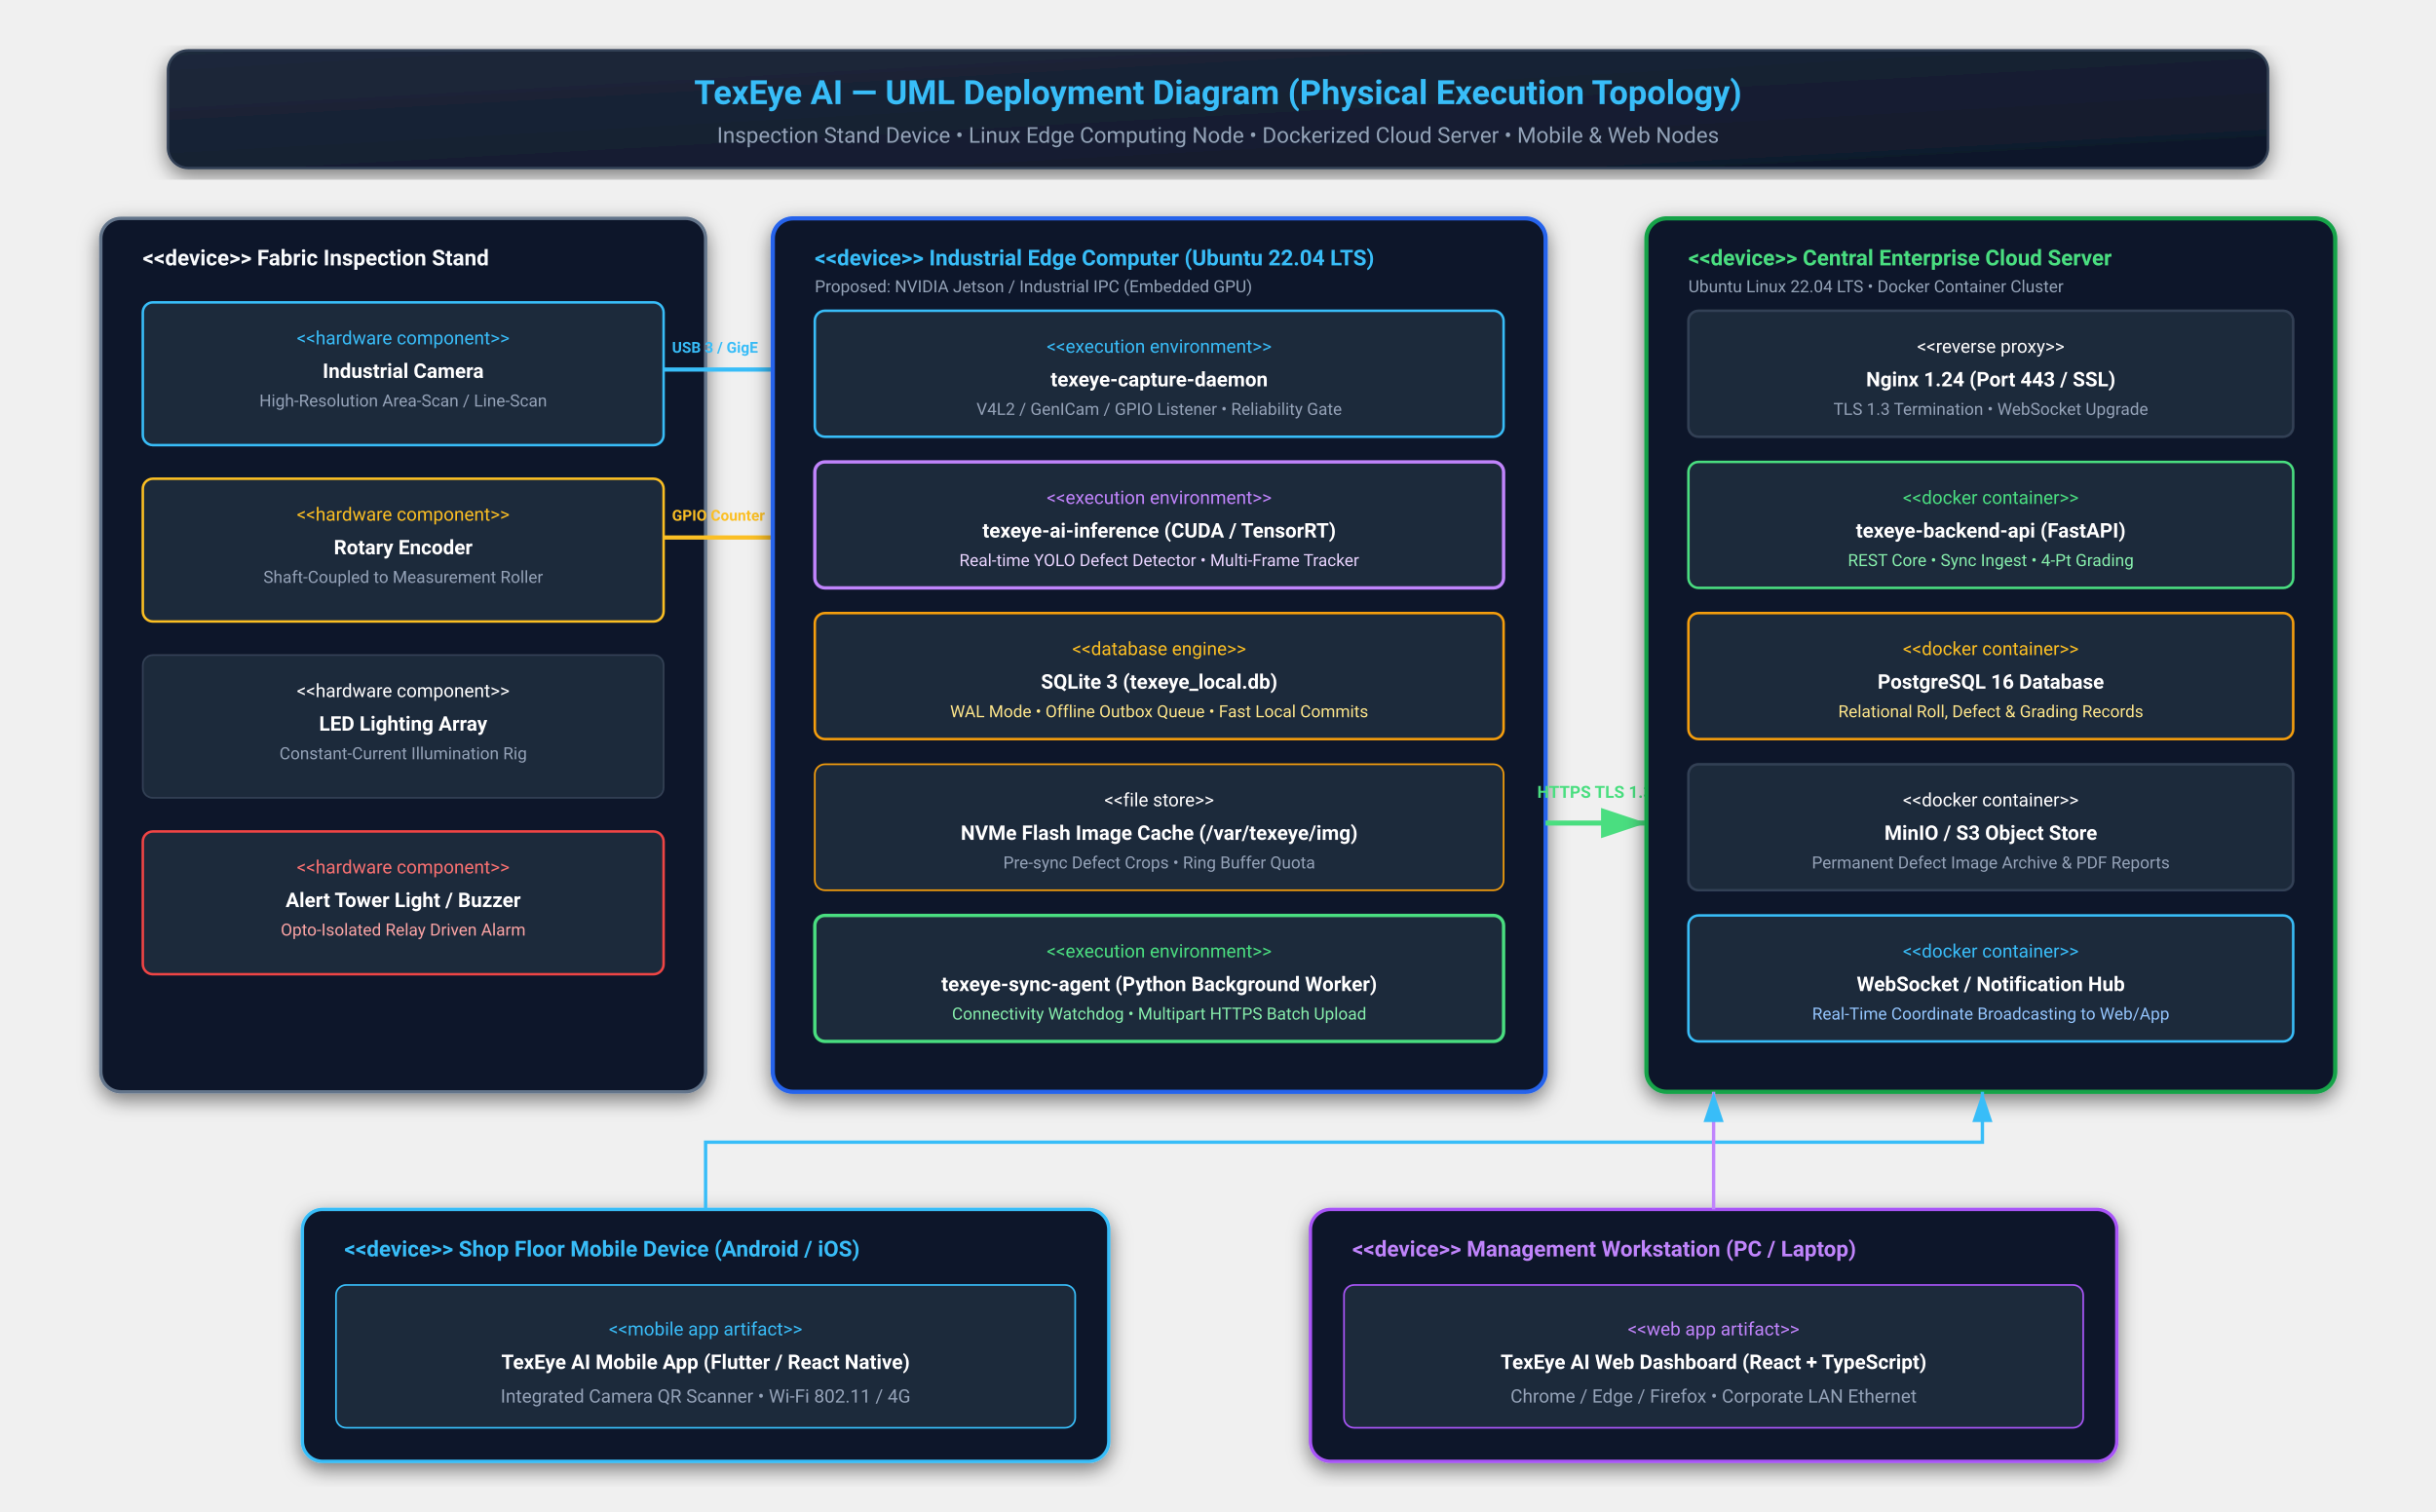
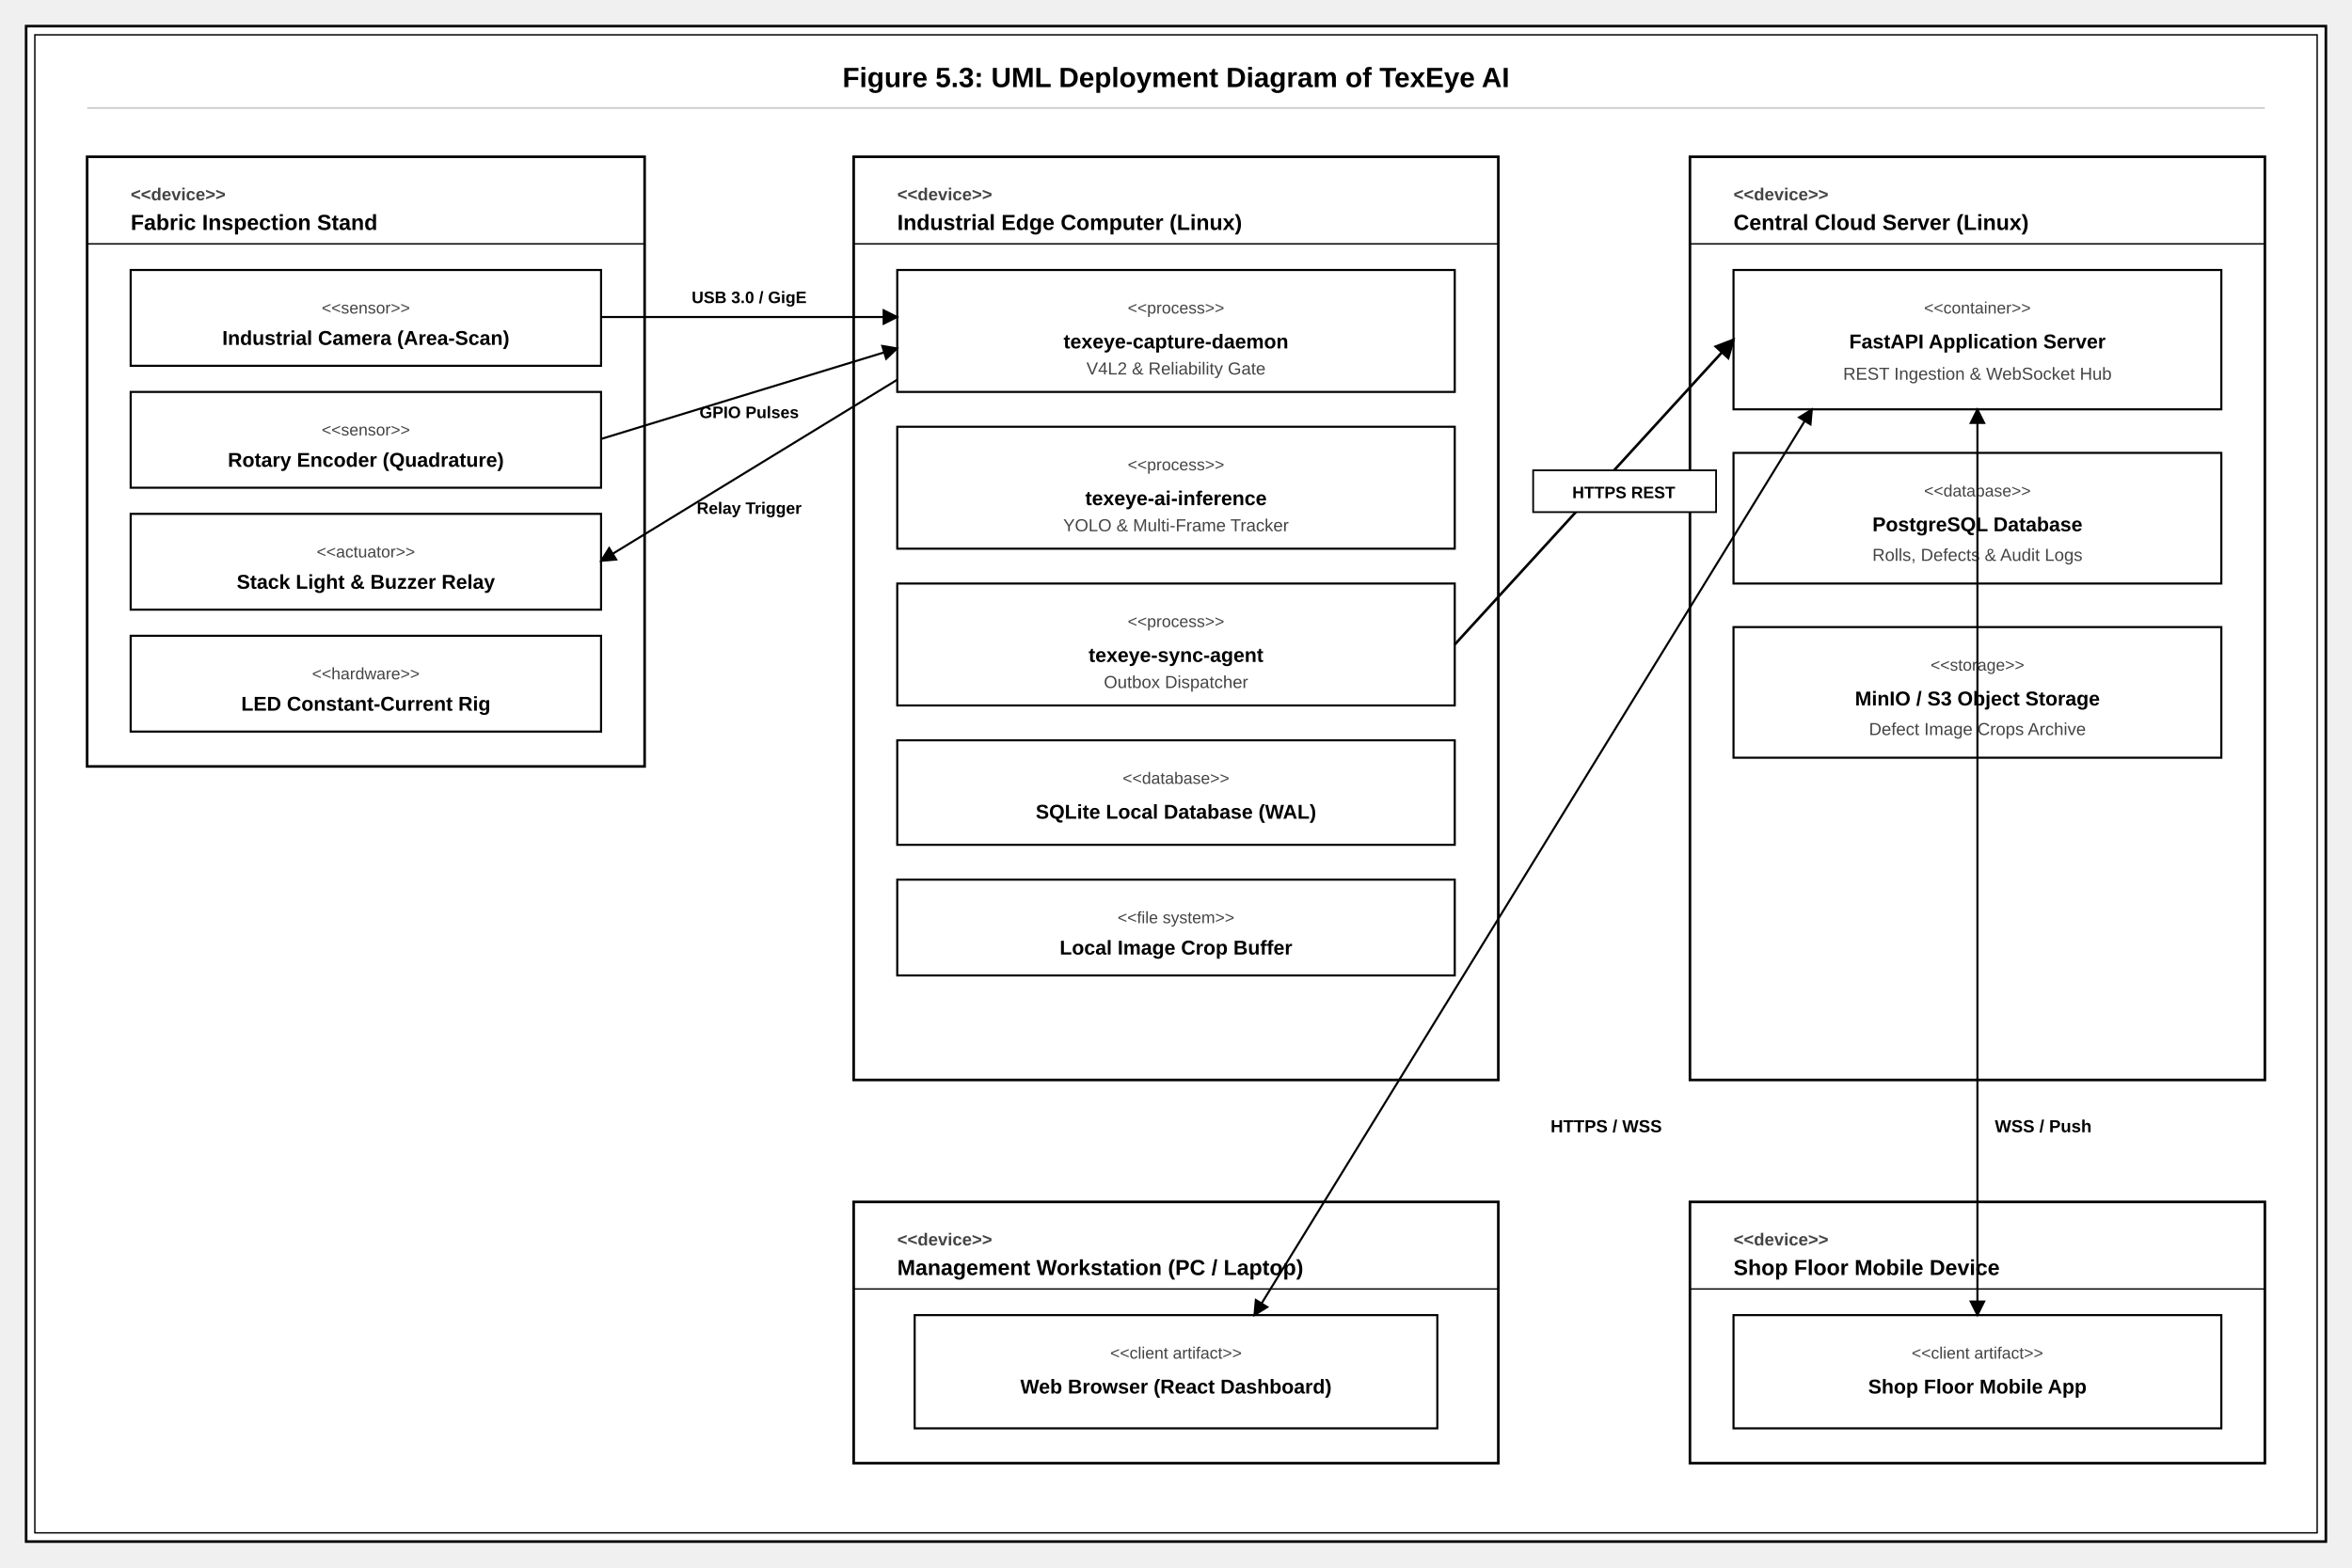
- <svg xmlns="http://www.w3.org/2000/svg" viewBox="0 0 1450 900" width="100%" height="100%" style="background-color: #0b1120; font-family: -apple-system, BlinkMacSystemFont, 'Segoe UI', Roboto, Helvetica, Arial, sans-serif;">
+ <svg xmlns="http://www.w3.org/2000/svg" viewBox="0 0 1350 900" width="100%" height="100%" style="background-color: #ffffff; font-family: Arial, Helvetica, sans-serif;">
  <defs>
-     <linearGradient id="hdr11" x1="0%" y1="0%" x2="100%" y2="100%">
-       <stop offset="0%" stop-color="#1e293b" />
-       <stop offset="100%" stop-color="#0f172a" />
-     </linearGradient>
-     <filter id="sh11" x="-10%" y="-10%" width="120%" height="120%">
-       <feDropShadow dx="0" dy="4" stdDeviation="6" flood-color="#000000" flood-opacity="0.5" />
-     </filter>
-     <marker id="mG11" markerWidth="10" markerHeight="10" refX="9" refY="3" orient="auto">
-       <path d="M0,0 L0,6 L9,3 z" fill="#4ade80" />
+     <marker id="arrow" markerWidth="8" markerHeight="8" refX="7" refY="4" orient="auto">
+       <polygon points="0 0, 8 4, 0 8" fill="#000000" />
    </marker>
-     <marker id="mB11" markerWidth="10" markerHeight="10" refX="9" refY="3" orient="auto">
-       <path d="M0,0 L0,6 L9,3 z" fill="#38bdf8" />
+     <marker id="arrowRev" markerWidth="8" markerHeight="8" refX="1" refY="4" orient="auto">
+       <polygon points="8 0, 0 4, 8 8" fill="#000000" />
    </marker>
  </defs>
-   <g transform="translate(100, 30)" filter="url(#sh11)">
-     <rect width="1250" height="70" rx="12" fill="url(#hdr11)" stroke="#334155" stroke-width="1.5" />
-     <text x="625" y="32" fill="#38bdf8" font-size="20" font-weight="bold" text-anchor="middle">TexEye AI — UML Deployment Diagram (Physical Execution Topology)</text>
-     <text x="625" y="55" fill="#94a3b8" font-size="13" text-anchor="middle">Inspection Stand Device • Linux Edge Computing Node • Dockerized Cloud Server • Mobile &amp; Web Nodes</text>
-   </g>
-   <g transform="translate(60, 130)" filter="url(#sh11)">
-     <rect width="360" height="520" rx="12" fill="#0f172a" stroke="#64748b" stroke-width="2" />
-     <text x="25" y="28" fill="#f8fafc" font-size="13" font-weight="bold">&lt;&lt;device&gt;&gt; Fabric Inspection Stand</text>
-     <rect x="25" y="50" width="310" height="85" rx="6" fill="#1e293b" stroke="#38bdf8" stroke-width="1.5" />
-     <text x="180" y="75" fill="#38bdf8" font-size="11" text-anchor="middle">&lt;&lt;hardware component&gt;&gt;</text>
-     <text x="180" y="95" fill="#ffffff" font-size="12" font-weight="bold" text-anchor="middle">Industrial Camera</text>
-     <text x="180" y="112" fill="#94a3b8" font-size="10" text-anchor="middle">High-Resolution Area-Scan / Line-Scan</text>
-     <rect x="25" y="155" width="310" height="85" rx="6" fill="#1e293b" stroke="#fbbf24" stroke-width="1.5" />
-     <text x="180" y="180" fill="#fbbf24" font-size="11" text-anchor="middle">&lt;&lt;hardware component&gt;&gt;</text>
-     <text x="180" y="200" fill="#ffffff" font-size="12" font-weight="bold" text-anchor="middle">Rotary Encoder</text>
-     <text x="180" y="217" fill="#94a3b8" font-size="10" text-anchor="middle">Shaft-Coupled to Measurement Roller</text>
-     <rect x="25" y="260" width="310" height="85" rx="6" fill="#1e293b" stroke="#334155" stroke-width="1" />
-     <text x="180" y="285" fill="#ffffff" font-size="11" text-anchor="middle">&lt;&lt;hardware component&gt;&gt;</text>
-     <text x="180" y="305" fill="#ffffff" font-size="12" font-weight="bold" text-anchor="middle">LED Lighting Array</text>
-     <text x="180" y="322" fill="#94a3b8" font-size="10" text-anchor="middle">Constant-Current Illumination Rig</text>
-     <rect x="25" y="365" width="310" height="85" rx="6" fill="#1e293b" stroke="#ef4444" stroke-width="1.5" />
-     <text x="180" y="390" fill="#f87171" font-size="11" text-anchor="middle">&lt;&lt;hardware component&gt;&gt;</text>
-     <text x="180" y="410" fill="#ffffff" font-size="12" font-weight="bold" text-anchor="middle">Alert Tower Light / Buzzer</text>
-     <text x="180" y="427" fill="#fca5a5" font-size="10" text-anchor="middle">Opto-Isolated Relay Driven Alarm</text>
-   </g>
-   <path d="M 395 220 L 460 220" stroke="#38bdf8" stroke-width="2.5" fill="none" />
-   <text x="400" y="210" fill="#38bdf8" font-size="9" font-weight="bold">USB 3 / GigE</text>
-   <path d="M 395 320 L 460 320" stroke="#fbbf24" stroke-width="2.5" fill="none" />
-   <text x="400" y="310" fill="#fbbf24" font-size="9" font-weight="bold">GPIO Counter</text>
-   <g transform="translate(460, 130)" filter="url(#sh11)">
-     <rect width="460" height="520" rx="12" fill="#0f172a" stroke="#2563eb" stroke-width="2.5" />
-     <text x="25" y="28" fill="#38bdf8" font-size="13" font-weight="bold">&lt;&lt;device&gt;&gt; Industrial Edge Computer (Ubuntu 22.04 LTS)</text>
-     <text x="25" y="44" fill="#94a3b8" font-size="10">Proposed: NVIDIA Jetson / Industrial IPC (Embedded GPU)</text>
-     <rect x="25" y="55" width="410" height="75" rx="6" fill="#1e293b" stroke="#38bdf8" stroke-width="1.5" />
-     <text x="230" y="80" fill="#38bdf8" font-size="11" text-anchor="middle">&lt;&lt;execution environment&gt;&gt;</text>
-     <text x="230" y="100" fill="#ffffff" font-size="12" font-weight="bold" text-anchor="middle">texeye-capture-daemon</text>
-     <text x="230" y="117" fill="#94a3b8" font-size="10" text-anchor="middle">V4L2 / GenICam / GPIO Listener • Reliability Gate</text>
-     <rect x="25" y="145" width="410" height="75" rx="6" fill="#1e293b" stroke="#c084fc" stroke-width="2" />
-     <text x="230" y="170" fill="#c084fc" font-size="11" text-anchor="middle">&lt;&lt;execution environment&gt;&gt;</text>
-     <text x="230" y="190" fill="#ffffff" font-size="12" font-weight="bold" text-anchor="middle">texeye-ai-inference (CUDA / TensorRT)</text>
-     <text x="230" y="207" fill="#e9d5ff" font-size="10" text-anchor="middle">Real-time YOLO Defect Detector • Multi-Frame Tracker</text>
-     <rect x="25" y="235" width="410" height="75" rx="6" fill="#1e293b" stroke="#f59e0b" stroke-width="1.5" />
-     <text x="230" y="260" fill="#fbbf24" font-size="11" text-anchor="middle">&lt;&lt;database engine&gt;&gt;</text>
-     <text x="230" y="280" fill="#ffffff" font-size="12" font-weight="bold" text-anchor="middle">SQLite 3 (texeye_local.db)</text>
-     <text x="230" y="297" fill="#fde68a" font-size="10" text-anchor="middle">WAL Mode • Offline Outbox Queue • Fast Local Commits</text>
-     <rect x="25" y="325" width="410" height="75" rx="6" fill="#1e293b" stroke="#f59e0b" stroke-width="1" />
-     <text x="230" y="350" fill="#ffffff" font-size="11" text-anchor="middle">&lt;&lt;file store&gt;&gt;</text>
-     <text x="230" y="370" fill="#ffffff" font-size="12" font-weight="bold" text-anchor="middle">NVMe Flash Image Cache (/var/texeye/img)</text>
-     <text x="230" y="387" fill="#94a3b8" font-size="10" text-anchor="middle">Pre-sync Defect Crops • Ring Buffer Quota</text>
-     <rect x="25" y="415" width="410" height="75" rx="6" fill="#1e293b" stroke="#4ade80" stroke-width="2" />
-     <text x="230" y="440" fill="#4ade80" font-size="11" text-anchor="middle">&lt;&lt;execution environment&gt;&gt;</text>
-     <text x="230" y="460" fill="#ffffff" font-size="12" font-weight="bold" text-anchor="middle">texeye-sync-agent (Python Background Worker)</text>
-     <text x="230" y="477" fill="#86efac" font-size="10" text-anchor="middle">Connectivity Watchdog • Multipart HTTPS Batch Upload</text>
-   </g>
-   <path d="M 920 490 L 980 490" stroke="#4ade80" stroke-width="3" marker-end="url(#mG11)" fill="none" />
-   <text x="915" y="475" fill="#4ade80" font-size="10" font-weight="bold">HTTPS TLS 1.3</text>
-   <g transform="translate(980, 130)" filter="url(#sh11)">
-     <rect width="410" height="520" rx="12" fill="#0f172a" stroke="#16a34a" stroke-width="2.5" />
-     <text x="25" y="28" fill="#4ade80" font-size="13" font-weight="bold">&lt;&lt;device&gt;&gt; Central Enterprise Cloud Server</text>
-     <text x="25" y="44" fill="#94a3b8" font-size="10">Ubuntu Linux 22.04 LTS • Docker Container Cluster</text>
-     <rect x="25" y="55" width="360" height="75" rx="6" fill="#1e293b" stroke="#334155" stroke-width="1.5" />
-     <text x="205" y="80" fill="#ffffff" font-size="11" text-anchor="middle">&lt;&lt;reverse proxy&gt;&gt;</text>
-     <text x="205" y="100" fill="#ffffff" font-size="12" font-weight="bold" text-anchor="middle">Nginx 1.24 (Port 443 / SSL)</text>
-     <text x="205" y="117" fill="#94a3b8" font-size="10" text-anchor="middle">TLS 1.3 Termination • WebSocket Upgrade</text>
-     <rect x="25" y="145" width="360" height="75" rx="6" fill="#1e293b" stroke="#4ade80" stroke-width="1.5" />
-     <text x="205" y="170" fill="#4ade80" font-size="11" text-anchor="middle">&lt;&lt;docker container&gt;&gt;</text>
-     <text x="205" y="190" fill="#ffffff" font-size="12" font-weight="bold" text-anchor="middle">texeye-backend-api (FastAPI)</text>
-     <text x="205" y="207" fill="#86efac" font-size="10" text-anchor="middle">REST Core • Sync Ingest • 4-Pt Grading</text>
-     <rect x="25" y="235" width="360" height="75" rx="6" fill="#1e293b" stroke="#f59e0b" stroke-width="1.5" />
-     <text x="205" y="260" fill="#fbbf24" font-size="11" text-anchor="middle">&lt;&lt;docker container&gt;&gt;</text>
-     <text x="205" y="280" fill="#ffffff" font-size="12" font-weight="bold" text-anchor="middle">PostgreSQL 16 Database</text>
-     <text x="205" y="297" fill="#fde68a" font-size="10" text-anchor="middle">Relational Roll, Defect &amp; Grading Records</text>
-     <rect x="25" y="325" width="360" height="75" rx="6" fill="#1e293b" stroke="#334155" stroke-width="1.5" />
-     <text x="205" y="350" fill="#ffffff" font-size="11" text-anchor="middle">&lt;&lt;docker container&gt;&gt;</text>
-     <text x="205" y="370" fill="#ffffff" font-size="12" font-weight="bold" text-anchor="middle">MinIO / S3 Object Store</text>
-     <text x="205" y="387" fill="#94a3b8" font-size="10" text-anchor="middle">Permanent Defect Image Archive &amp; PDF Reports</text>
-     <rect x="25" y="415" width="360" height="75" rx="6" fill="#1e293b" stroke="#38bdf8" stroke-width="1.5" />
-     <text x="205" y="440" fill="#38bdf8" font-size="11" text-anchor="middle">&lt;&lt;docker container&gt;&gt;</text>
-     <text x="205" y="460" fill="#ffffff" font-size="12" font-weight="bold" text-anchor="middle">WebSocket / Notification Hub</text>
-     <text x="205" y="477" fill="#93c5fd" font-size="10" text-anchor="middle">Real-Time Coordinate Broadcasting to Web/App</text>
-   </g>
-   <g transform="translate(180, 720)" filter="url(#sh11)">
-     <rect width="480" height="150" rx="12" fill="#0f172a" stroke="#38bdf8" stroke-width="2" />
-     <text x="25" y="28" fill="#38bdf8" font-size="13" font-weight="bold">&lt;&lt;device&gt;&gt; Shop Floor Mobile Device (Android / iOS)</text>
-     <rect x="20" y="45" width="440" height="85" rx="6" fill="#1e293b" stroke="#38bdf8" stroke-width="1" />
-     <text x="240" y="75" fill="#38bdf8" font-size="11" text-anchor="middle">&lt;&lt;mobile app artifact&gt;&gt;</text>
-     <text x="240" y="95" fill="#ffffff" font-size="12" font-weight="bold" text-anchor="middle">TexEye AI Mobile App (Flutter / React Native)</text>
-     <text x="240" y="115" fill="#94a3b8" font-size="11" text-anchor="middle">Integrated Camera QR Scanner • Wi-Fi 802.11 / 4G</text>
-   </g>
-   <g transform="translate(780, 720)" filter="url(#sh11)">
-     <rect width="480" height="150" rx="12" fill="#0f172a" stroke="#a855f7" stroke-width="2" />
-     <text x="25" y="28" fill="#c084fc" font-size="13" font-weight="bold">&lt;&lt;device&gt;&gt; Management Workstation (PC / Laptop)</text>
-     <rect x="20" y="45" width="440" height="85" rx="6" fill="#1e293b" stroke="#a855f7" stroke-width="1" />
-     <text x="240" y="75" fill="#c084fc" font-size="11" text-anchor="middle">&lt;&lt;web app artifact&gt;&gt;</text>
-     <text x="240" y="95" fill="#ffffff" font-size="12" font-weight="bold" text-anchor="middle">TexEye AI Web Dashboard (React + TypeScript)</text>
-     <text x="240" y="115" fill="#94a3b8" font-size="11" text-anchor="middle">Chrome / Edge / Firefox • Corporate LAN Ethernet</text>
-   </g>
-   <path d="M 420 720 L 420 680 L 1180 680 L 1180 650" stroke="#38bdf8" stroke-width="2" marker-end="url(#mB11)" fill="none" />
-   <path d="M 1020 720 L 1020 650" stroke="#c084fc" stroke-width="2" marker-end="url(#mB11)" fill="none" />
+   <rect x="15" y="15" width="1320" height="870" fill="#ffffff" stroke="#000000" stroke-width="1.5" />
+   <rect x="20" y="20" width="1310" height="860" fill="none" stroke="#000000" stroke-width="0.8" />
+   <text x="675" y="50" fill="#000000" font-size="16" font-weight="bold" text-anchor="middle">Figure 5.3: UML Deployment Diagram of TexEye AI</text>
+   <line x1="50" y1="62" x2="1300" y2="62" stroke="#cccccc" stroke-width="1" />
+   <rect x="50" y="90" width="320" height="350" fill="#ffffff" stroke="#000000" stroke-width="1.5" />
+   <text x="75" y="115" fill="#444444" font-size="10" font-weight="bold">&lt;&lt;device&gt;&gt;</text>
+   <text x="75" y="132" fill="#000000" font-size="12.5" font-weight="bold">Fabric Inspection Stand</text>
+   <line x1="50" y1="140" x2="370" y2="140" stroke="#000000" stroke-width="0.8" />
+   <rect x="75" y="155" width="270" height="55" fill="#ffffff" stroke="#000000" stroke-width="1.2" />
+   <text x="210" y="180" fill="#444444" font-size="9.5" text-anchor="middle">&lt;&lt;sensor&gt;&gt;</text>
+   <text x="210" y="198" fill="#000000" font-size="11.5" font-weight="bold" text-anchor="middle">Industrial Camera (Area-Scan)</text>
+   <rect x="75" y="225" width="270" height="55" fill="#ffffff" stroke="#000000" stroke-width="1.2" />
+   <text x="210" y="250" fill="#444444" font-size="9.5" text-anchor="middle">&lt;&lt;sensor&gt;&gt;</text>
+   <text x="210" y="268" fill="#000000" font-size="11.5" font-weight="bold" text-anchor="middle">Rotary Encoder (Quadrature)</text>
+   <rect x="75" y="295" width="270" height="55" fill="#ffffff" stroke="#000000" stroke-width="1.2" />
+   <text x="210" y="320" fill="#444444" font-size="9.5" text-anchor="middle">&lt;&lt;actuator&gt;&gt;</text>
+   <text x="210" y="338" fill="#000000" font-size="11.5" font-weight="bold" text-anchor="middle">Stack Light &amp; Buzzer Relay</text>
+   <rect x="75" y="365" width="270" height="55" fill="#ffffff" stroke="#000000" stroke-width="1.2" />
+   <text x="210" y="390" fill="#444444" font-size="9.5" text-anchor="middle">&lt;&lt;hardware&gt;&gt;</text>
+   <text x="210" y="408" fill="#000000" font-size="11.5" font-weight="bold" text-anchor="middle">LED Constant-Current Rig</text>
+   <rect x="490" y="90" width="370" height="530" fill="#ffffff" stroke="#000000" stroke-width="1.5" />
+   <text x="515" y="115" fill="#444444" font-size="10" font-weight="bold">&lt;&lt;device&gt;&gt;</text>
+   <text x="515" y="132" fill="#000000" font-size="12.5" font-weight="bold">Industrial Edge Computer (Linux)</text>
+   <line x1="490" y1="140" x2="860" y2="140" stroke="#000000" stroke-width="0.8" />
+   <rect x="515" y="155" width="320" height="70" fill="#ffffff" stroke="#000000" stroke-width="1.2" />
+   <text x="675" y="180" fill="#444444" font-size="9.5" text-anchor="middle">&lt;&lt;process&gt;&gt;</text>
+   <text x="675" y="200" fill="#000000" font-size="11.5" font-weight="bold" text-anchor="middle">texeye-capture-daemon</text>
+   <text x="675" y="215" fill="#444444" font-size="10" text-anchor="middle">V4L2 &amp; Reliability Gate</text>
+   <rect x="515" y="245" width="320" height="70" fill="#ffffff" stroke="#000000" stroke-width="1.2" />
+   <text x="675" y="270" fill="#444444" font-size="9.5" text-anchor="middle">&lt;&lt;process&gt;&gt;</text>
+   <text x="675" y="290" fill="#000000" font-size="11.5" font-weight="bold" text-anchor="middle">texeye-ai-inference</text>
+   <text x="675" y="305" fill="#444444" font-size="10" text-anchor="middle">YOLO &amp; Multi-Frame Tracker</text>
+   <rect x="515" y="335" width="320" height="70" fill="#ffffff" stroke="#000000" stroke-width="1.2" />
+   <text x="675" y="360" fill="#444444" font-size="9.5" text-anchor="middle">&lt;&lt;process&gt;&gt;</text>
+   <text x="675" y="380" fill="#000000" font-size="11.5" font-weight="bold" text-anchor="middle">texeye-sync-agent</text>
+   <text x="675" y="395" fill="#444444" font-size="10" text-anchor="middle">Outbox Dispatcher</text>
+   <rect x="515" y="425" width="320" height="60" fill="#ffffff" stroke="#000000" stroke-width="1.2" />
+   <text x="675" y="450" fill="#444444" font-size="9.5" text-anchor="middle">&lt;&lt;database&gt;&gt;</text>
+   <text x="675" y="470" fill="#000000" font-size="11.5" font-weight="bold" text-anchor="middle">SQLite Local Database (WAL)</text>
+   <rect x="515" y="505" width="320" height="55" fill="#ffffff" stroke="#000000" stroke-width="1.2" />
+   <text x="675" y="530" fill="#444444" font-size="9.5" text-anchor="middle">&lt;&lt;file system&gt;&gt;</text>
+   <text x="675" y="548" fill="#000000" font-size="11.5" font-weight="bold" text-anchor="middle">Local Image Crop Buffer</text>
+   <line x1="345" y1="182" x2="515" y2="182" stroke="#000000" stroke-width="1.2" marker-end="url(#arrow)" />
+   <text x="430" y="174" fill="#000000" font-size="9.5" font-weight="bold" text-anchor="middle">USB 3.0 / GigE</text>
+   <line x1="345" y1="252" x2="515" y2="200" stroke="#000000" stroke-width="1.2" marker-end="url(#arrow)" />
+   <text x="430" y="240" fill="#000000" font-size="9.5" font-weight="bold" text-anchor="middle">GPIO Pulses</text>
+   <line x1="515" y1="218" x2="345" y2="322" stroke="#000000" stroke-width="1.2" marker-end="url(#arrow)" />
+   <text x="430" y="295" fill="#000000" font-size="9.5" font-weight="bold" text-anchor="middle">Relay Trigger</text>
+   <rect x="970" y="90" width="330" height="530" fill="#ffffff" stroke="#000000" stroke-width="1.5" />
+   <text x="995" y="115" fill="#444444" font-size="10" font-weight="bold">&lt;&lt;device&gt;&gt;</text>
+   <text x="995" y="132" fill="#000000" font-size="12.5" font-weight="bold">Central Cloud Server (Linux)</text>
+   <line x1="970" y1="140" x2="1300" y2="140" stroke="#000000" stroke-width="0.8" />
+   <rect x="995" y="155" width="280" height="80" fill="#ffffff" stroke="#000000" stroke-width="1.2" />
+   <text x="1135" y="180" fill="#444444" font-size="9.5" text-anchor="middle">&lt;&lt;container&gt;&gt;</text>
+   <text x="1135" y="200" fill="#000000" font-size="11.5" font-weight="bold" text-anchor="middle">FastAPI Application Server</text>
+   <text x="1135" y="218" fill="#444444" font-size="10" text-anchor="middle">REST Ingestion &amp; WebSocket Hub</text>
+   <rect x="995" y="260" width="280" height="75" fill="#ffffff" stroke="#000000" stroke-width="1.2" />
+   <text x="1135" y="285" fill="#444444" font-size="9.5" text-anchor="middle">&lt;&lt;database&gt;&gt;</text>
+   <text x="1135" y="305" fill="#000000" font-size="11.5" font-weight="bold" text-anchor="middle">PostgreSQL Database</text>
+   <text x="1135" y="322" fill="#444444" font-size="10" text-anchor="middle">Rolls, Defects &amp; Audit Logs</text>
+   <rect x="995" y="360" width="280" height="75" fill="#ffffff" stroke="#000000" stroke-width="1.2" />
+   <text x="1135" y="385" fill="#444444" font-size="9.5" text-anchor="middle">&lt;&lt;storage&gt;&gt;</text>
+   <text x="1135" y="405" fill="#000000" font-size="11.5" font-weight="bold" text-anchor="middle">MinIO / S3 Object Storage</text>
+   <text x="1135" y="422" fill="#444444" font-size="10" text-anchor="middle">Defect Image Crops Archive</text>
+   <line x1="835" y1="370" x2="995" y2="195" stroke="#000000" stroke-width="1.5" marker-end="url(#arrow)" />
+   <rect x="880" y="270" width="105" height="24" fill="#ffffff" stroke="#000000" stroke-width="1" />
+   <text x="932" y="286" fill="#000000" font-size="9.5" font-weight="bold" text-anchor="middle">HTTPS REST</text>
+   <rect x="490" y="690" width="370" height="150" fill="#ffffff" stroke="#000000" stroke-width="1.5" />
+   <text x="515" y="715" fill="#444444" font-size="10" font-weight="bold">&lt;&lt;device&gt;&gt;</text>
+   <text x="515" y="732" fill="#000000" font-size="12.5" font-weight="bold">Management Workstation (PC / Laptop)</text>
+   <line x1="490" y1="740" x2="860" y2="740" stroke="#000000" stroke-width="0.8" />
+   <rect x="525" y="755" width="300" height="65" fill="#ffffff" stroke="#000000" stroke-width="1.2" />
+   <text x="675" y="780" fill="#444444" font-size="9.5" text-anchor="middle">&lt;&lt;client artifact&gt;&gt;</text>
+   <text x="675" y="800" fill="#000000" font-size="11.5" font-weight="bold" text-anchor="middle">Web Browser (React Dashboard)</text>
+   <rect x="970" y="690" width="330" height="150" fill="#ffffff" stroke="#000000" stroke-width="1.5" />
+   <text x="995" y="715" fill="#444444" font-size="10" font-weight="bold">&lt;&lt;device&gt;&gt;</text>
+   <text x="995" y="732" fill="#000000" font-size="12.5" font-weight="bold">Shop Floor Mobile Device</text>
+   <line x1="970" y1="740" x2="1300" y2="740" stroke="#000000" stroke-width="0.8" />
+   <rect x="995" y="755" width="280" height="65" fill="#ffffff" stroke="#000000" stroke-width="1.2" />
+   <text x="1135" y="780" fill="#444444" font-size="9.5" text-anchor="middle">&lt;&lt;client artifact&gt;&gt;</text>
+   <text x="1135" y="800" fill="#000000" font-size="11.5" font-weight="bold" text-anchor="middle">Shop Floor Mobile App</text>
+   <line x1="1040" y1="235" x2="720" y2="755" stroke="#000000" stroke-width="1.2" marker-end="url(#arrow)" marker-start="url(#arrowRev)" />
+   <text x="890" y="650" fill="#000000" font-size="10" font-weight="bold">HTTPS / WSS</text>
+   <line x1="1135" y1="235" x2="1135" y2="755" stroke="#000000" stroke-width="1.2" marker-end="url(#arrow)" marker-start="url(#arrowRev)" />
+   <text x="1145" y="650" fill="#000000" font-size="10" font-weight="bold">WSS / Push</text>
</svg>
